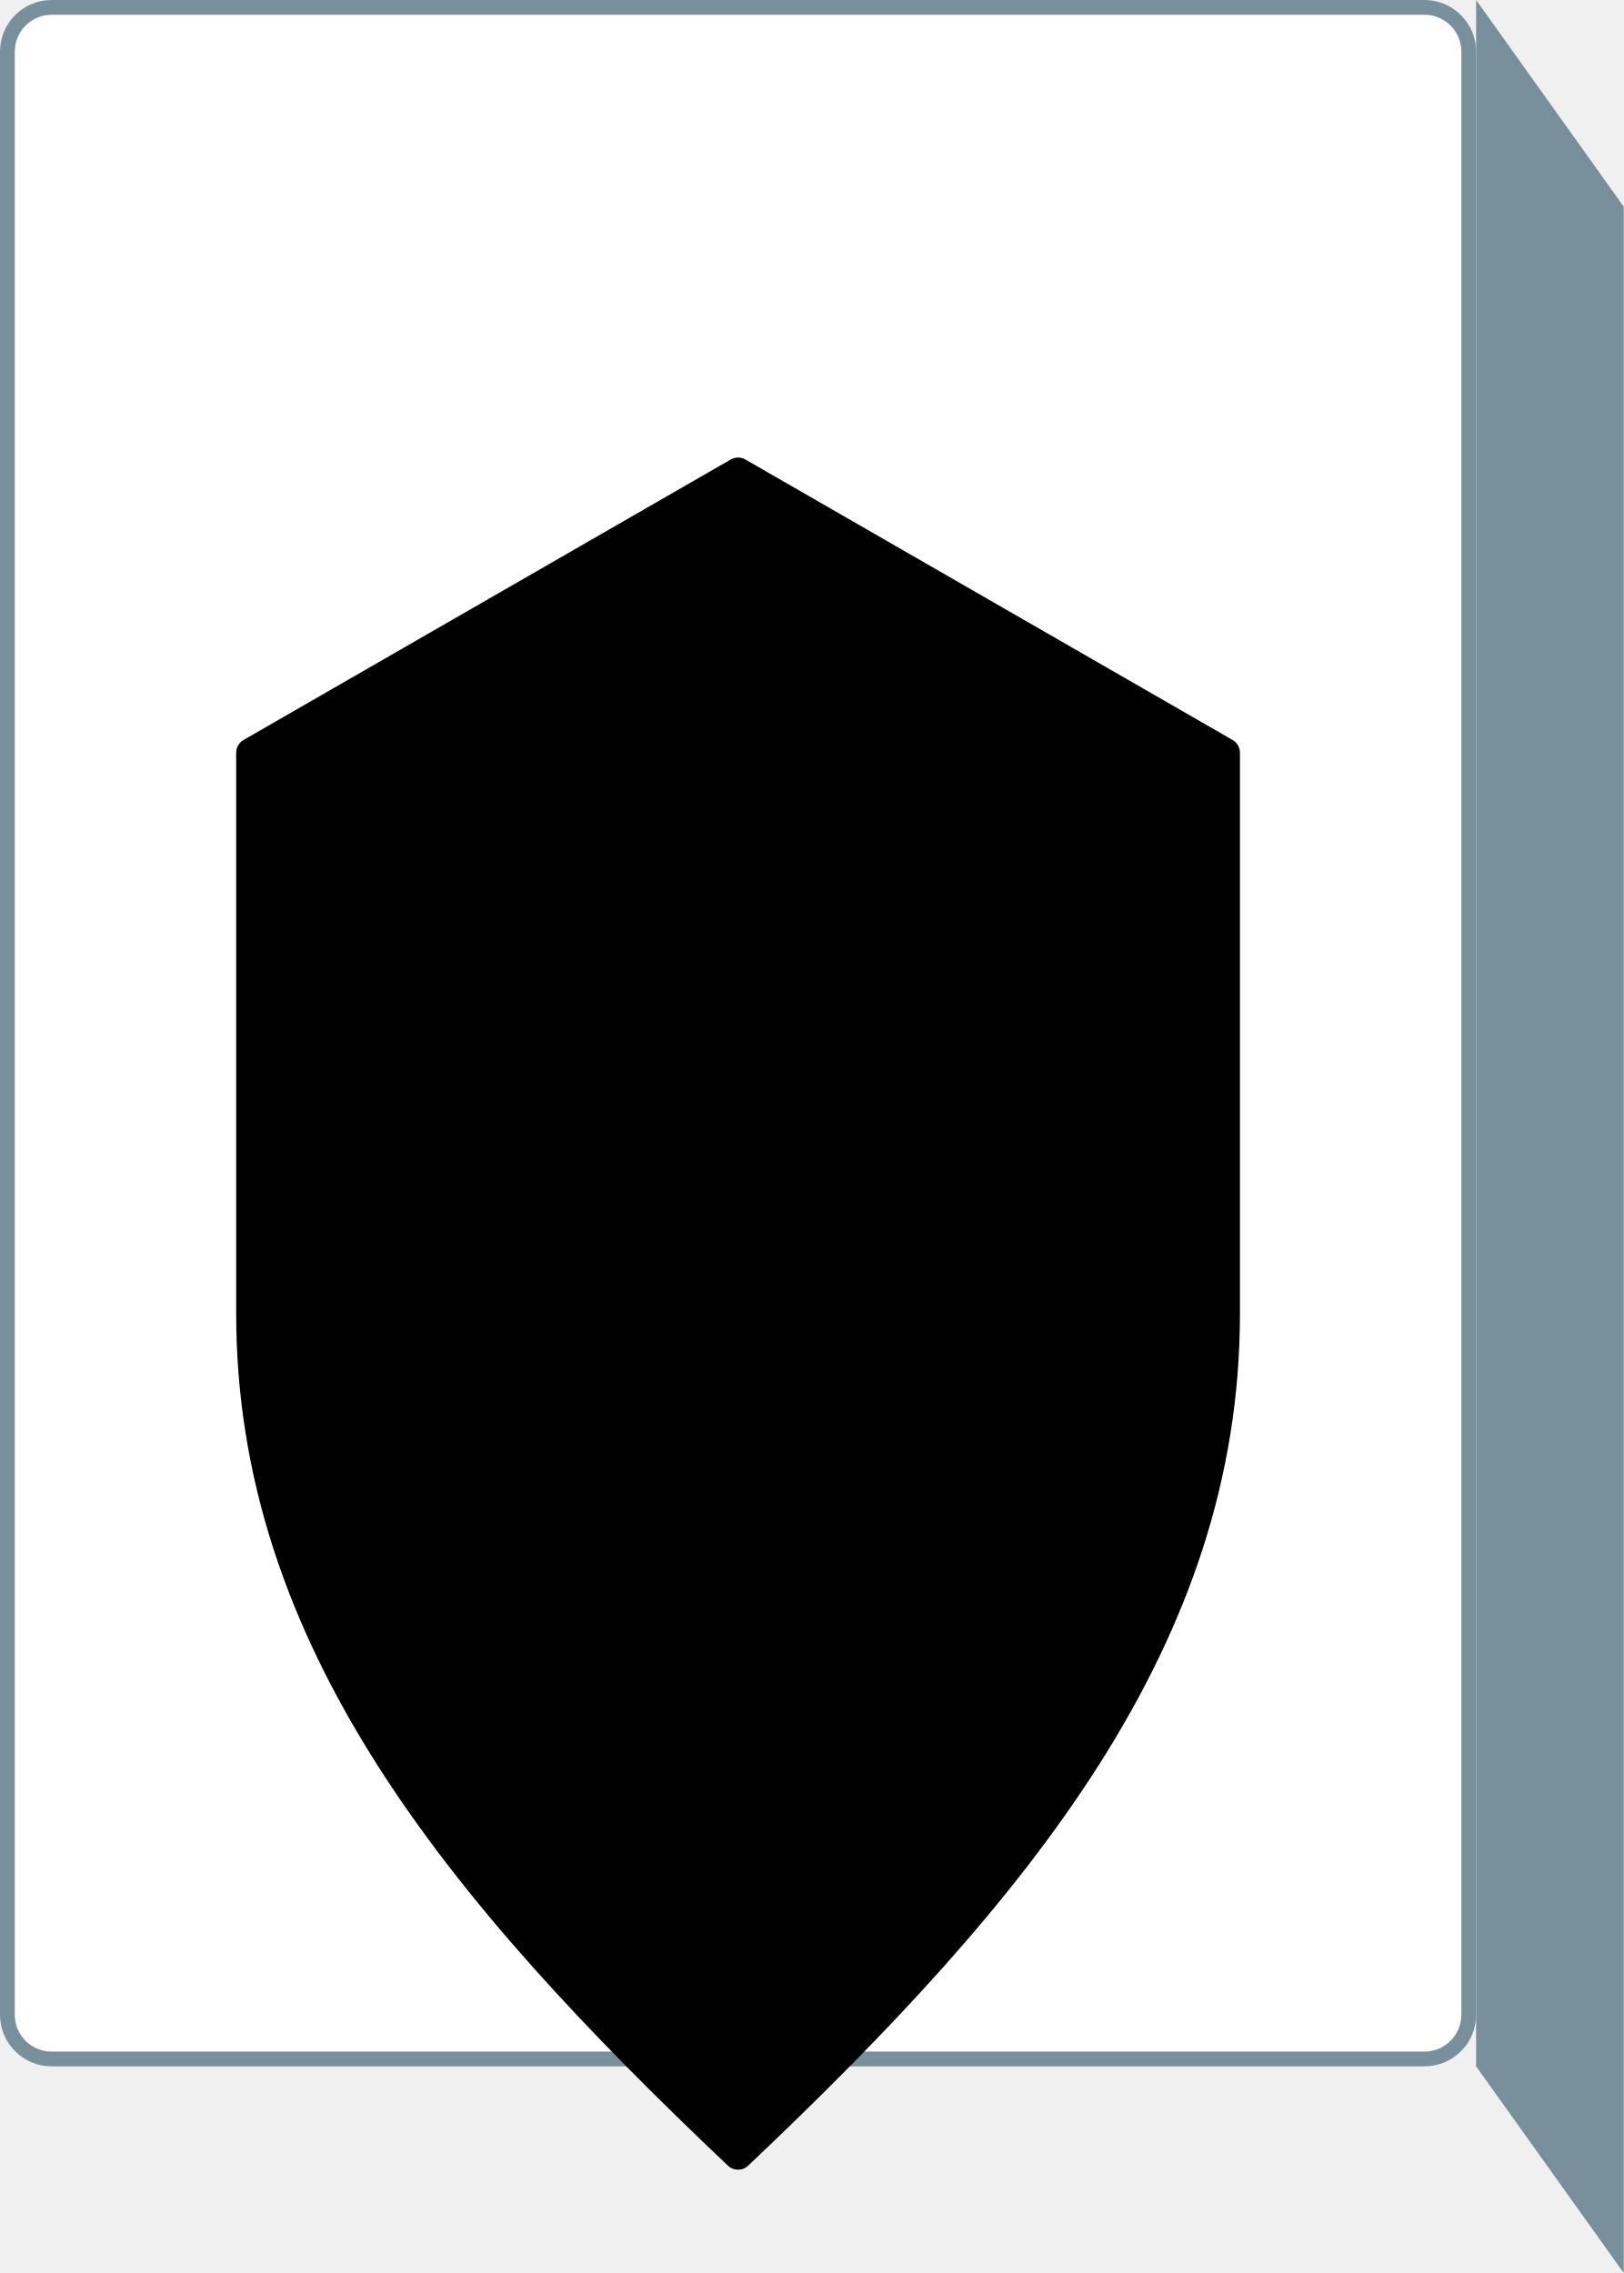
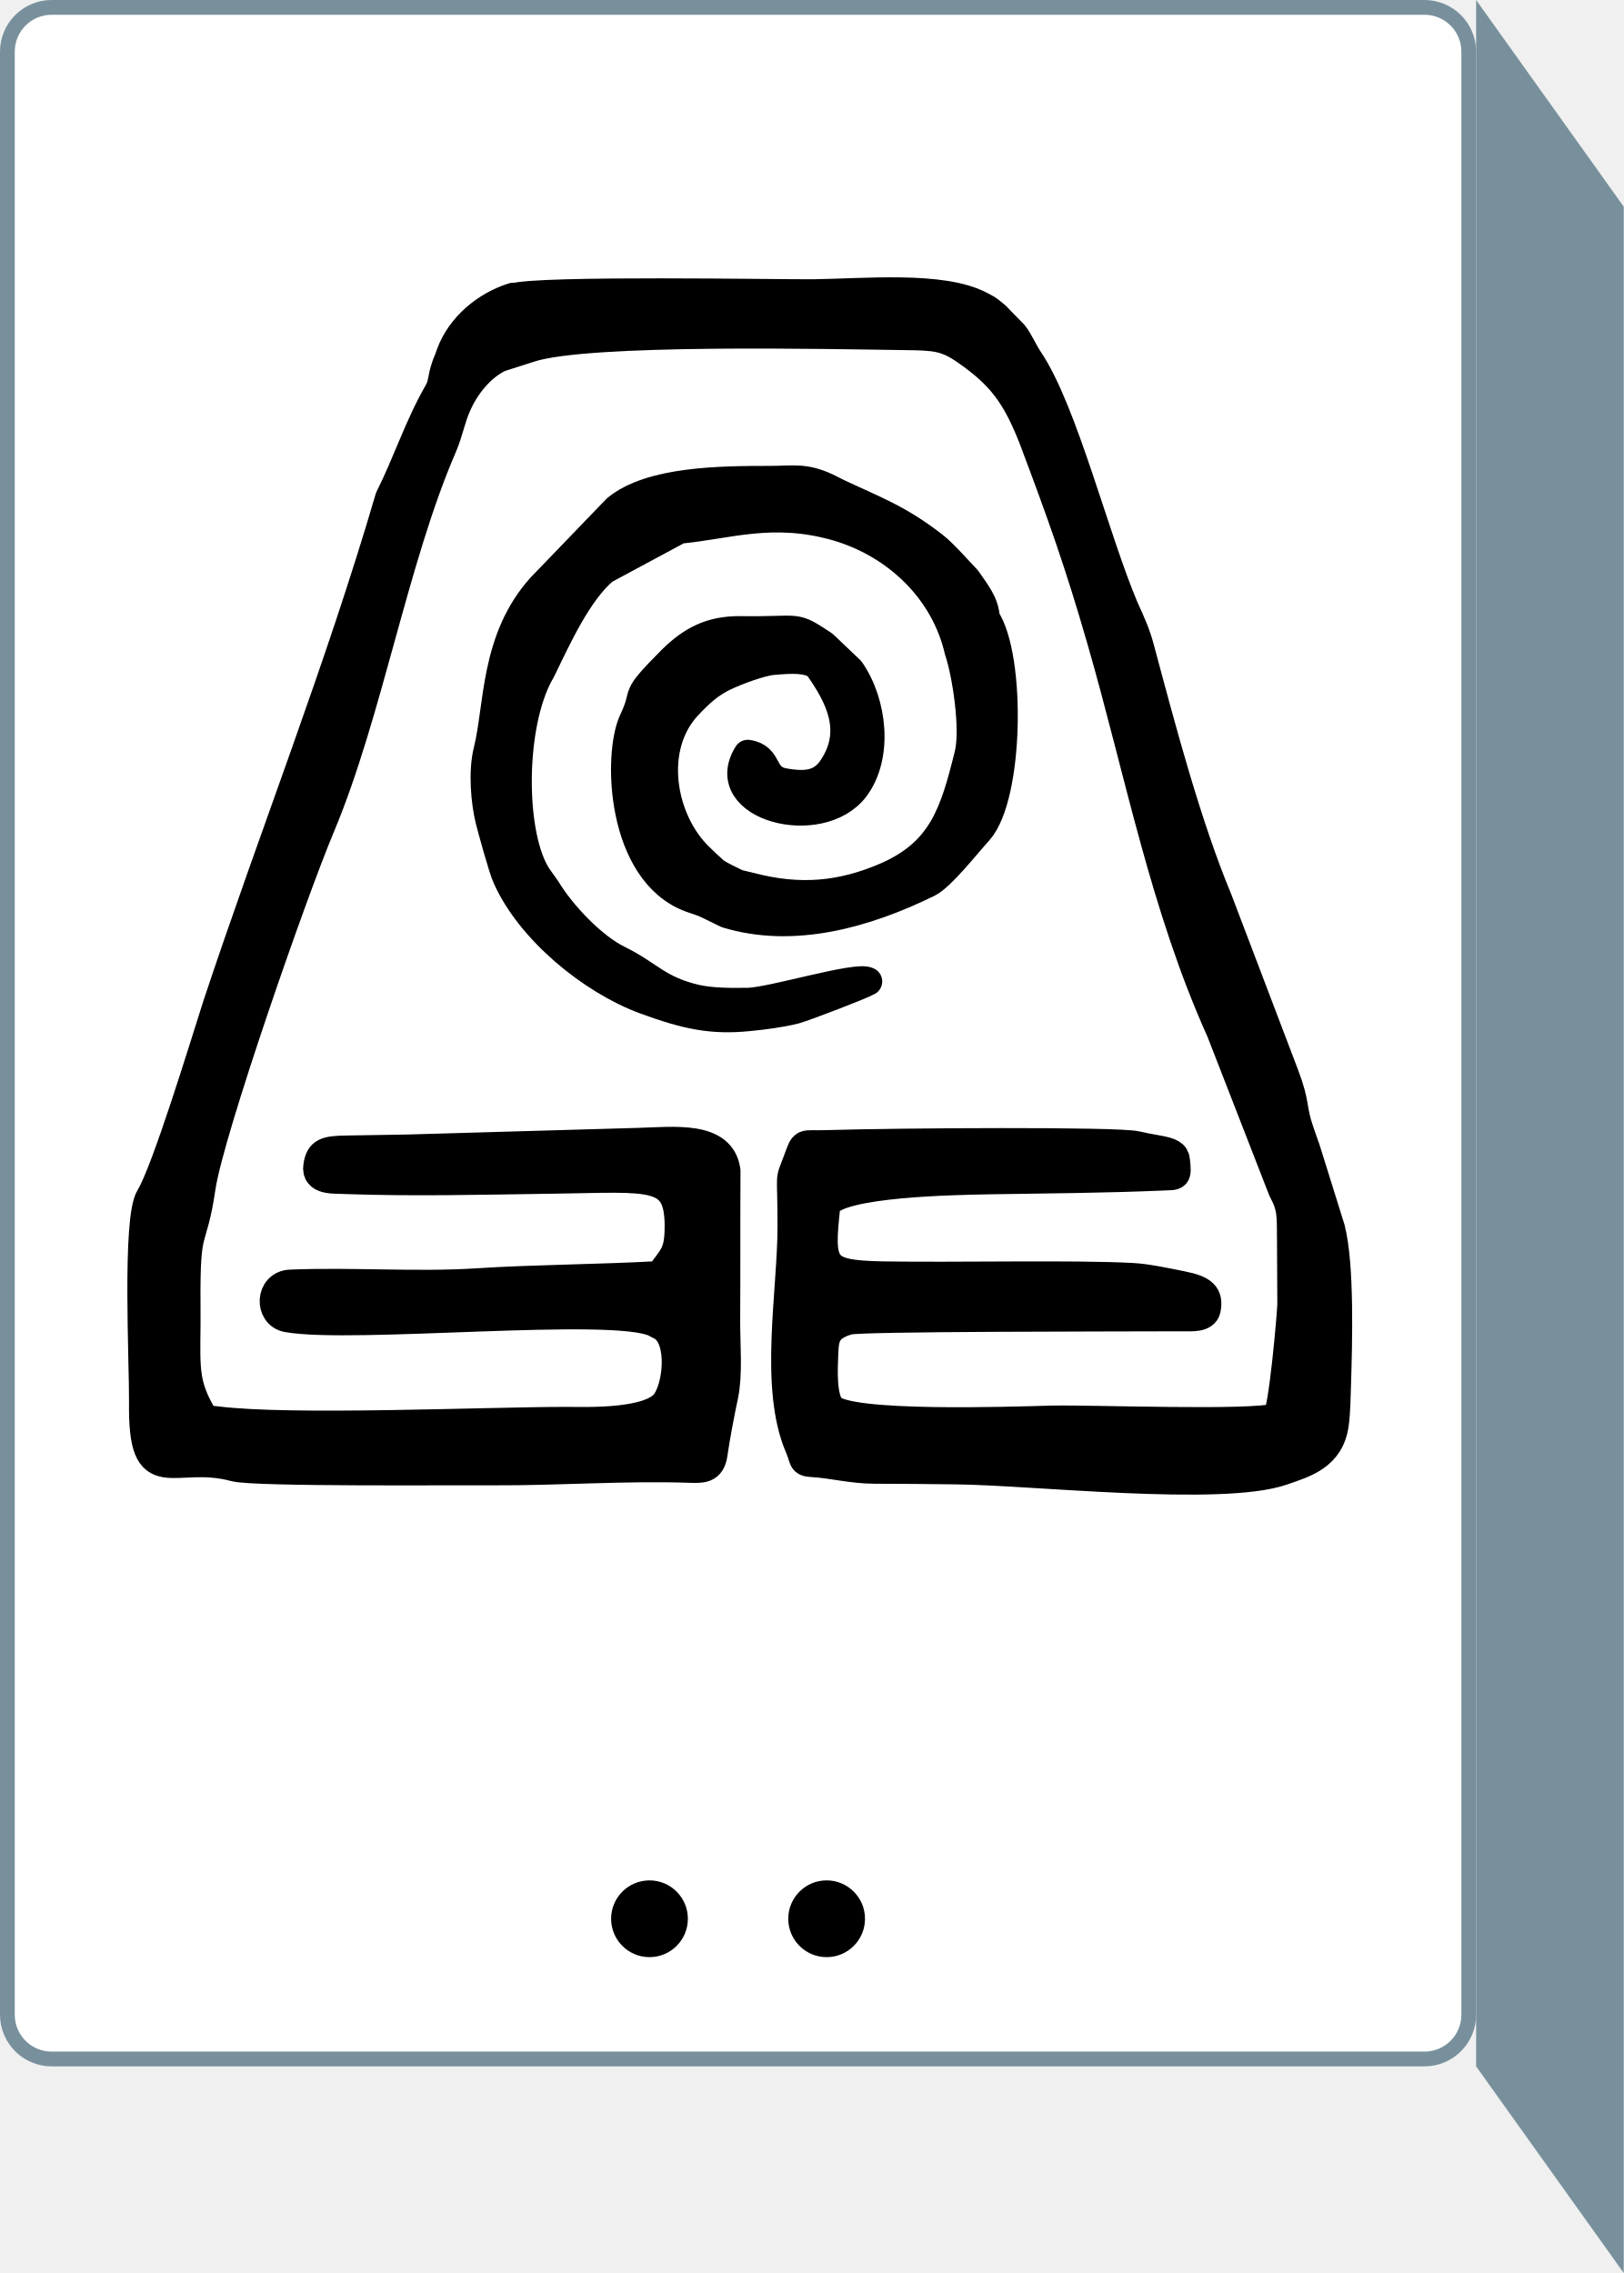
<svg xmlns="http://www.w3.org/2000/svg" width="110" height="154" viewBox="0 0 110 154">
  <path d="M100 0 L110 14 L110 154 L100 140 Z" fill="#78909c" />
  <rect x="0.5" y="0.5" width="99" height="139" rx="3" fill="#ffffff" stroke="#78909c" stroke-width="1" />
  <g transform="translate(0,20)">
-     <g fill="#000000" stroke="#000000" stroke-width="2" stroke-linejoin="round" stroke-linecap="round">
-       <path d="M50 12 L83 31 L83 69 C83 91 69 108 50 126 C31 108 17 91 17 69 L17 31 Z M30 48 L70 48 L70 78 L30 78 Z" />
+     <g transform="translate(-102.0094,-351.0956) scale(0.02143)">
+       <path d="M7406 17007l-34 -17c-70,-32 -104,-22 -176,-22 -161,0 -379,2 -487,91l-238 247c-149,165 -134,377 -169,517 -17,68 -8,163 6,220 6,24 42,156 54,181 74,166 266,324 435,387 133,49 214,66 331,54 43,-4 104,-12 146,-23 30,-8 212,-78 230,-89 -33,-20 -302,63 -378,65 -55,1 -114,1 -165,-10 -121,-28 -148,-76 -246,-124 -82,-40 -180,-144 -227,-222l-29 -41c-81,-123 -86,-452 -1,-627 3,-7 14,-25 16,-30 48,-99 113,-242 196,-312l238 -128c153,-14 294,-67 497,-9 189,55 342,201 386,393 23,66 52,247 31,329 -46,185 -83,307 -262,385 -140,60 -272,73 -430,31 -12,-3 -27,-6 -38,-9 -20,-10 -58,-27 -74,-40l-24 -22 -24 -23c-120,-117 -160,-347 -35,-479 34,-36 67,-68 116,-91 35,-17 115,-47 153,-50 58,-5 109,-8 141,16 69,97 124,204 49,320 -34,53 -80,62 -154,49 -76,-13 -45,-80 -116,-90 -104,166 229,253 339,107 75,-100 57,-269 -15,-372l-84 -80c-100,-66 -66,-43 -263,-46 -94,-1 -155,32 -217,93 -132,133 -74,90 -122,192 -51,107 -41,480 182,562 23,8 41,13 60,23l53 26c212,65 441,-1 637,-97 41,-20 120,-121 160,-165 97,-109 104,-549 22,-672 -3,-50 -32,-83 -60,-124 -29,-30 -73,-81 -104,-105 -113,-88 -190,-114 -304,-168z" fill="#000000" stroke="#000000" stroke-width="90.0" stroke-linejoin="round" stroke-linecap="round" />
+       <path d="M6382 16389c-86,27 -166,93 -198,180l-6 17 -7 17c-18,52 -9,57 -27,89 -62,108 -97,221 -153,332 -160,547 -366,1065 -545,1604 -41,128 -162,526 -212,607 -43,69 -20,524 -21,648 -4,293 93,153 289,206 64,17 704,11 821,12 200,1 416,-15 616,-8 39,1 69,4 76,-46 7,-51 25,-144 34,-185 14,-68 6,-158 6,-233 1,-159 0,-319 1,-477 -15,-115 -166,-94 -281,-91l-730 21 -186 3c-69,1 -88,6 -95,51 -8,49 53,42 85,44 217,8 445,2 660,-1 315,-4 402,-27 397,162 -2,75 -21,85 -61,141 -198,11 -394,11 -579,23 -191,12 -392,-4 -588,4 -66,3 -69,97 -10,108 208,37 1029,-48 1162,15l15 8c70,29 61,179 22,240 -45,72 -258,63 -313,63 -264,0 -875,28 -1110,-2 -35,-4 -34,1 -51,-29 -58,-104 -42,-160 -44,-339 -2,-266 19,-174 48,-371 26,-174 287,-925 377,-1139 151,-360 231,-844 386,-1202 19,-44 26,-88 45,-130 26,-60 75,-122 135,-150l97 -31c182,-59 953,-41 1183,-38 97,1 131,3 196,49 109,76 156,140 209,274 89,236 146,395 217,642 119,413 198,837 377,1234l195 501c31,58 27,80 28,163l1 197c0,28 -28,346 -47,359 -77,25 -584,5 -712,8 -121,3 -648,22 -698,-39 -27,-33 -23,-123 -21,-167 2,-52 4,-87 77,-108 36,-11 830,-10 1061,-11 23,0 65,4 71,-24 9,-45 -10,-63 -76,-76 -49,-10 -115,-24 -159,-26 -185,-10 -563,-1 -788,-5 -194,-4 -201,-26 -179,-224 37,-71 415,-76 514,-78 185,-3 365,-4 551,-12 42,-2 46,4 40,-49 -2,-21 -14,-28 -59,-36 -30,-5 -42,-8 -66,-13 -60,-14 -745,-10 -978,-3 -82,3 -69,-13 -94,53 -27,73 -17,22 -17,207 0,207 -58,507 23,696 18,41 7,49 42,51 60,3 125,21 198,21 85,0 170,1 255,2 240,2 839,70 1033,3 72,-25 151,-47 165,-149 5,-35 6,-90 7,-126 4,-129 11,-376 -19,-492l-79 -253 -3 -8 -15 -43c-28,-81 -11,-83 -49,-183l-210 -552c-99,-238 -178,-538 -245,-788 -14,-54 -28,-83 -51,-134 -93,-218 -193,-625 -303,-787 -18,-27 -33,-63 -48,-80l-46 -47c-9,-9 -2,-4 -18,-17 -18,-15 -21,-16 -42,-27 -122,-63 -365,-39 -528,-37 -101,1 -867,-13 -949,13z" fill="#000000" stroke="#000000" stroke-width="90.0" stroke-linejoin="round" stroke-linecap="round" />
    </g>
    <circle cx="44" cy="110" r="2.6" fill="#000000" />
    <circle cx="56" cy="110" r="2.6" fill="#000000" />
  </g>
</svg>
